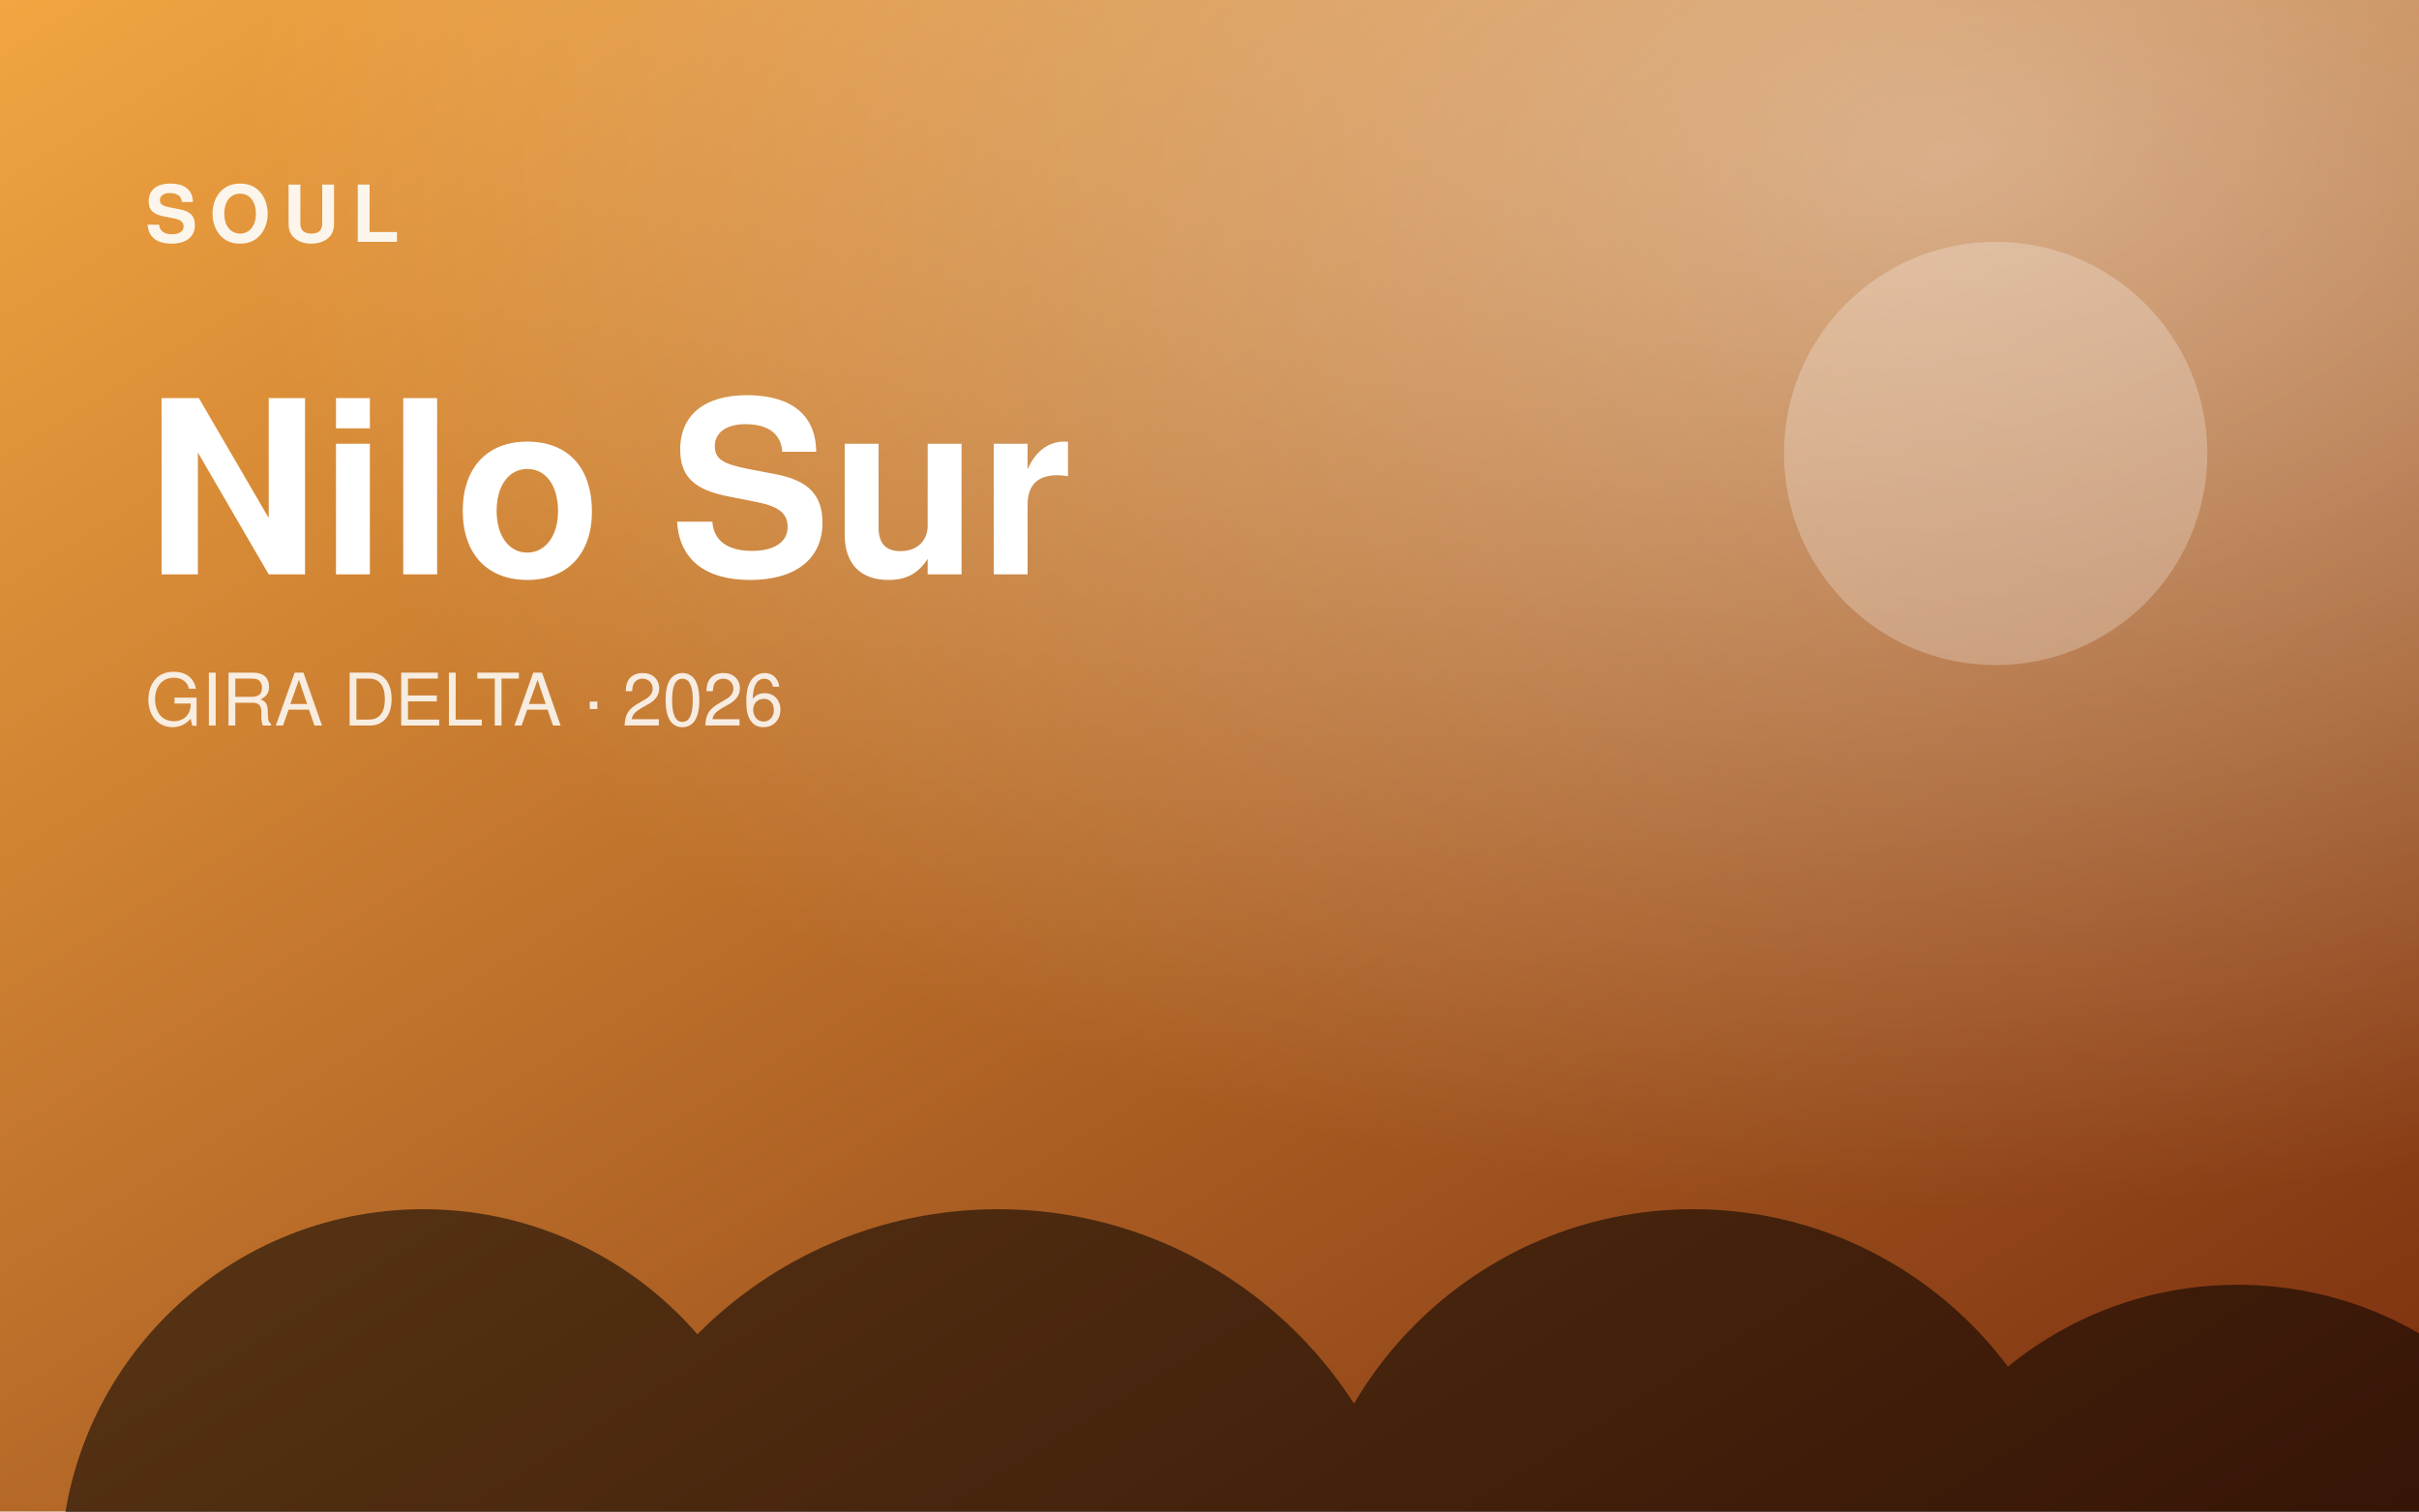
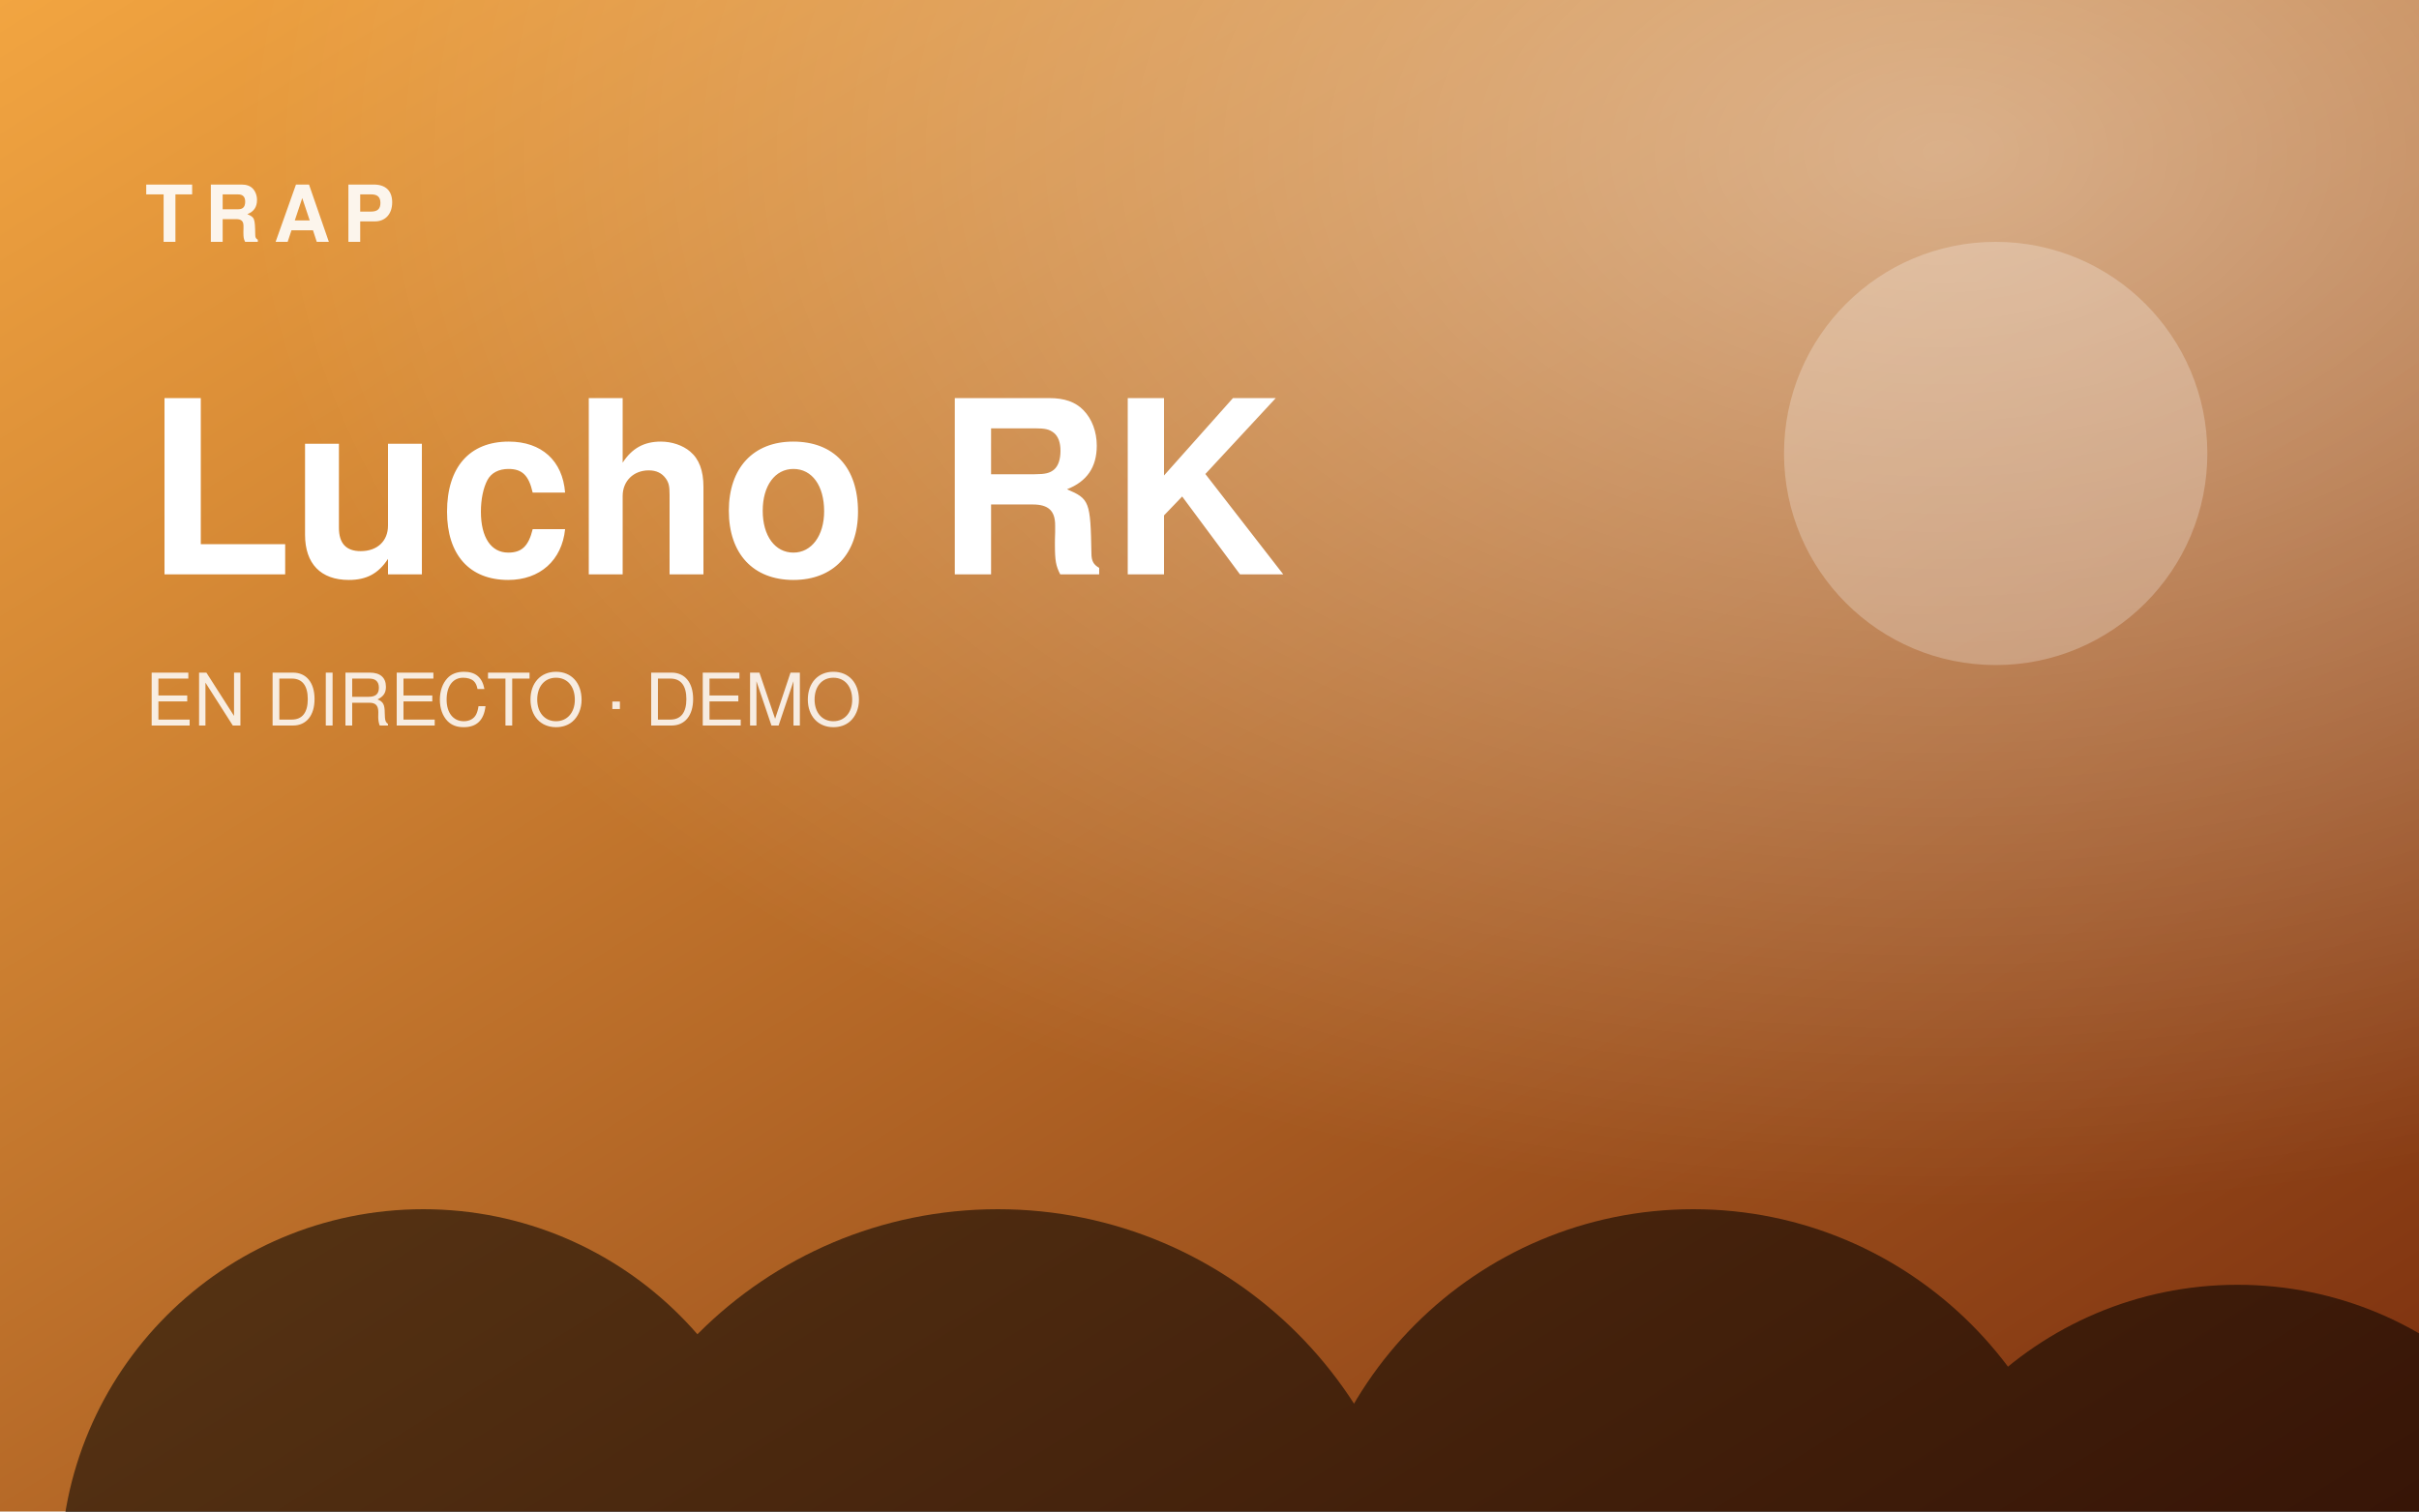
<svg xmlns="http://www.w3.org/2000/svg" viewBox="0 0 800 500" width="800" height="500">
  <defs>
    <linearGradient id="g" x1="0" y1="0" x2="1" y2="1">
      <stop offset="0" stop-color="#f2a541" />
      <stop offset="1" stop-color="#7a2e0e" />
    </linearGradient>
    <radialGradient id="l" cx="0.8" cy="0.1" r="0.7">
      <stop offset="0" stop-color="#ffffff" stop-opacity="0.45" />
      <stop offset="1" stop-color="#ffffff" stop-opacity="0" />
    </radialGradient>
  </defs>
  <rect width="800" height="500" fill="url(#g)" />
  <rect width="800" height="500" fill="url(#l)" />
  <g fill="#000" opacity="0.55">
    <circle cx="140" cy="520" r="120" />
    <circle cx="330" cy="540" r="140" />
    <circle cx="560" cy="530" r="130" />
    <circle cx="740" cy="545" r="120" />
  </g>
  <g fill="#fff" opacity="0.25">
    <circle cx="660" cy="150" r="70" />
    <circle cx="660" cy="150" r="40" />
  </g>
-   <text x="48" y="80" font-family="Helvetica, Arial, sans-serif" font-size="26" font-weight="700" letter-spacing="4" fill="#fff" opacity="0.9">SOUL</text>
-   <text x="48" y="190" font-family="Helvetica, Arial, sans-serif" font-size="80" font-weight="800" fill="#fff">Nilo Sur</text>
-   <text x="48" y="240" font-family="Helvetica, Arial, sans-serif" font-size="24" fill="#fff" opacity="0.85">GIRA DELTA · 2026</text>
+   <text x="48" y="80" font-family="Helvetica, Arial, sans-serif" font-size="26" font-weight="700" letter-spacing="4" fill="#fff" opacity="0.9">TRAP</text>
+   <text x="48" y="190" font-family="Helvetica, Arial, sans-serif" font-size="80" font-weight="800" fill="#fff">Lucho RK</text>
+   <text x="48" y="240" font-family="Helvetica, Arial, sans-serif" font-size="24" fill="#fff" opacity="0.85">EN DIRECTO · DEMO</text>
</svg>
